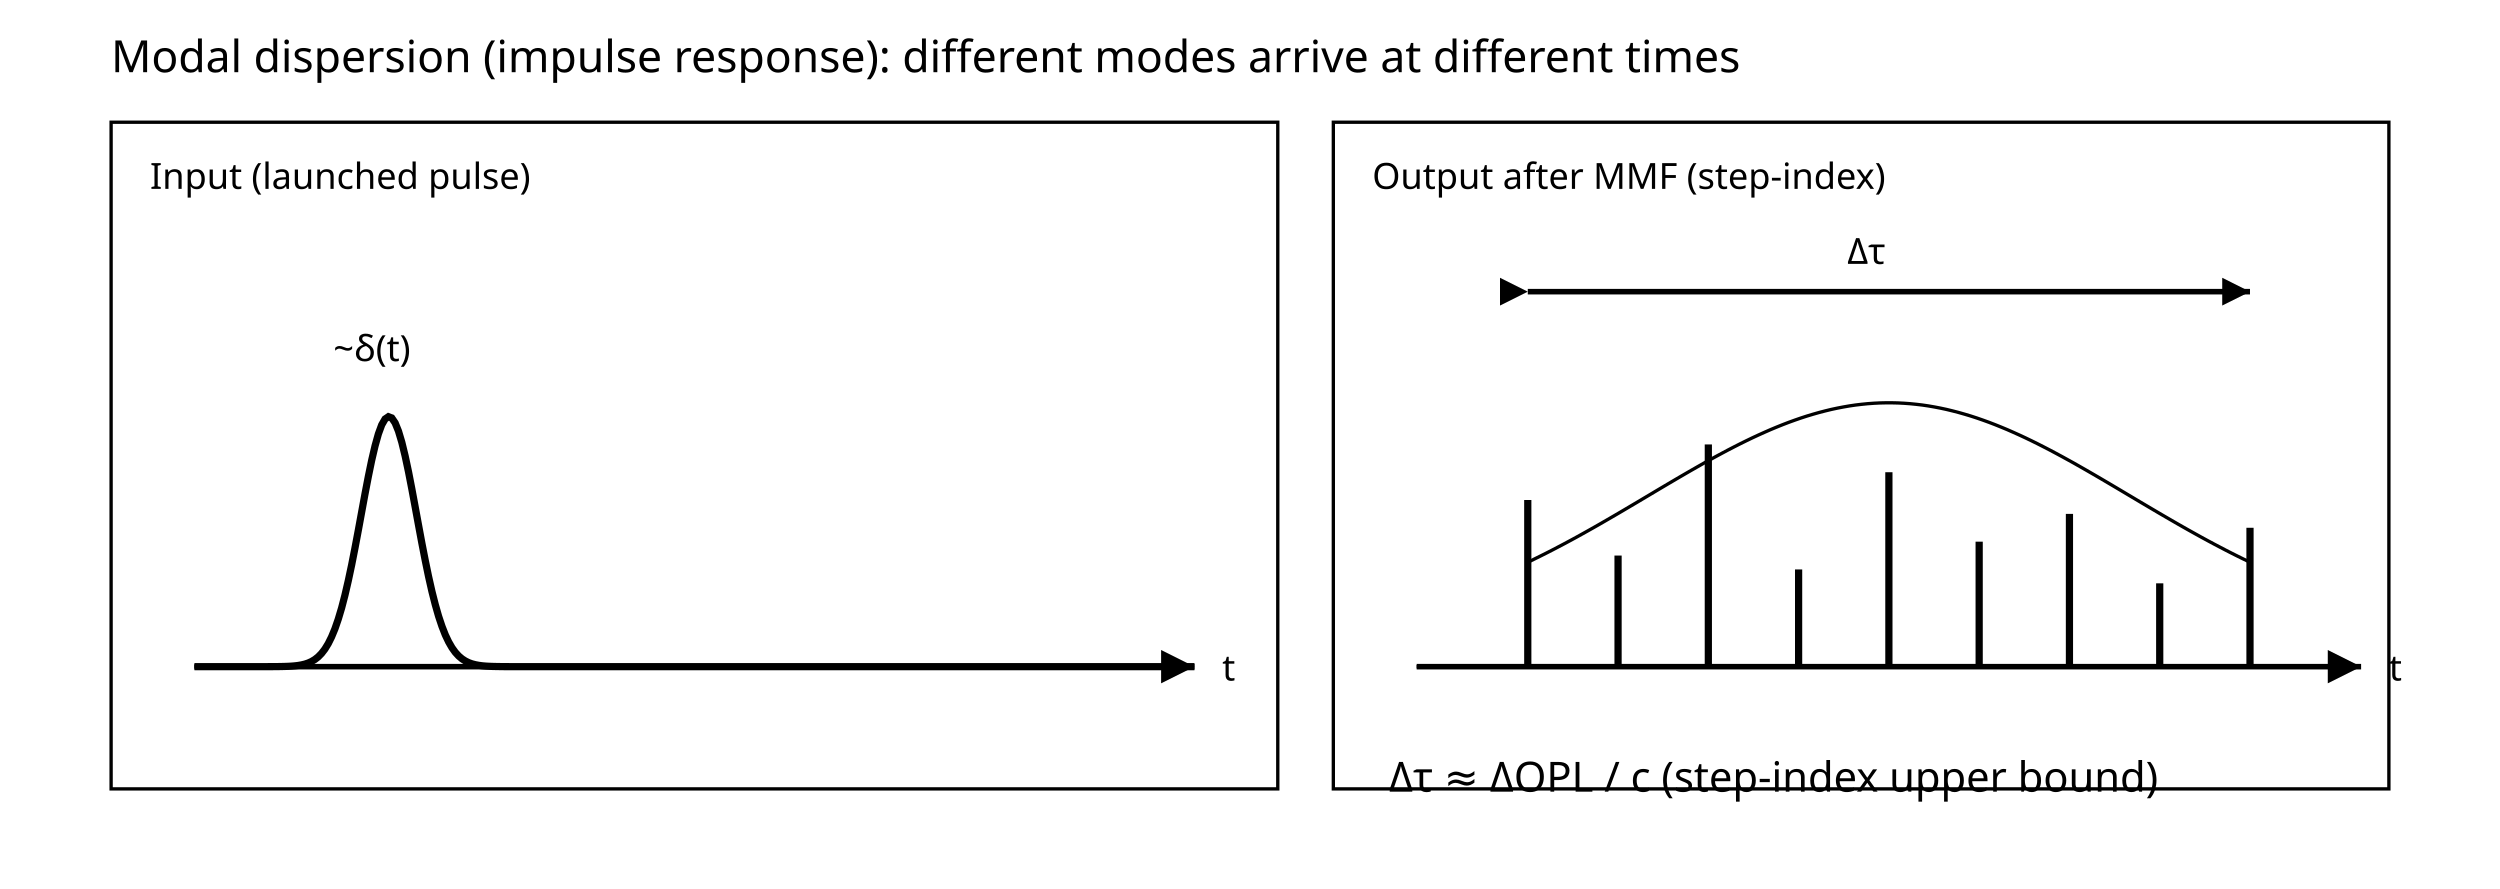
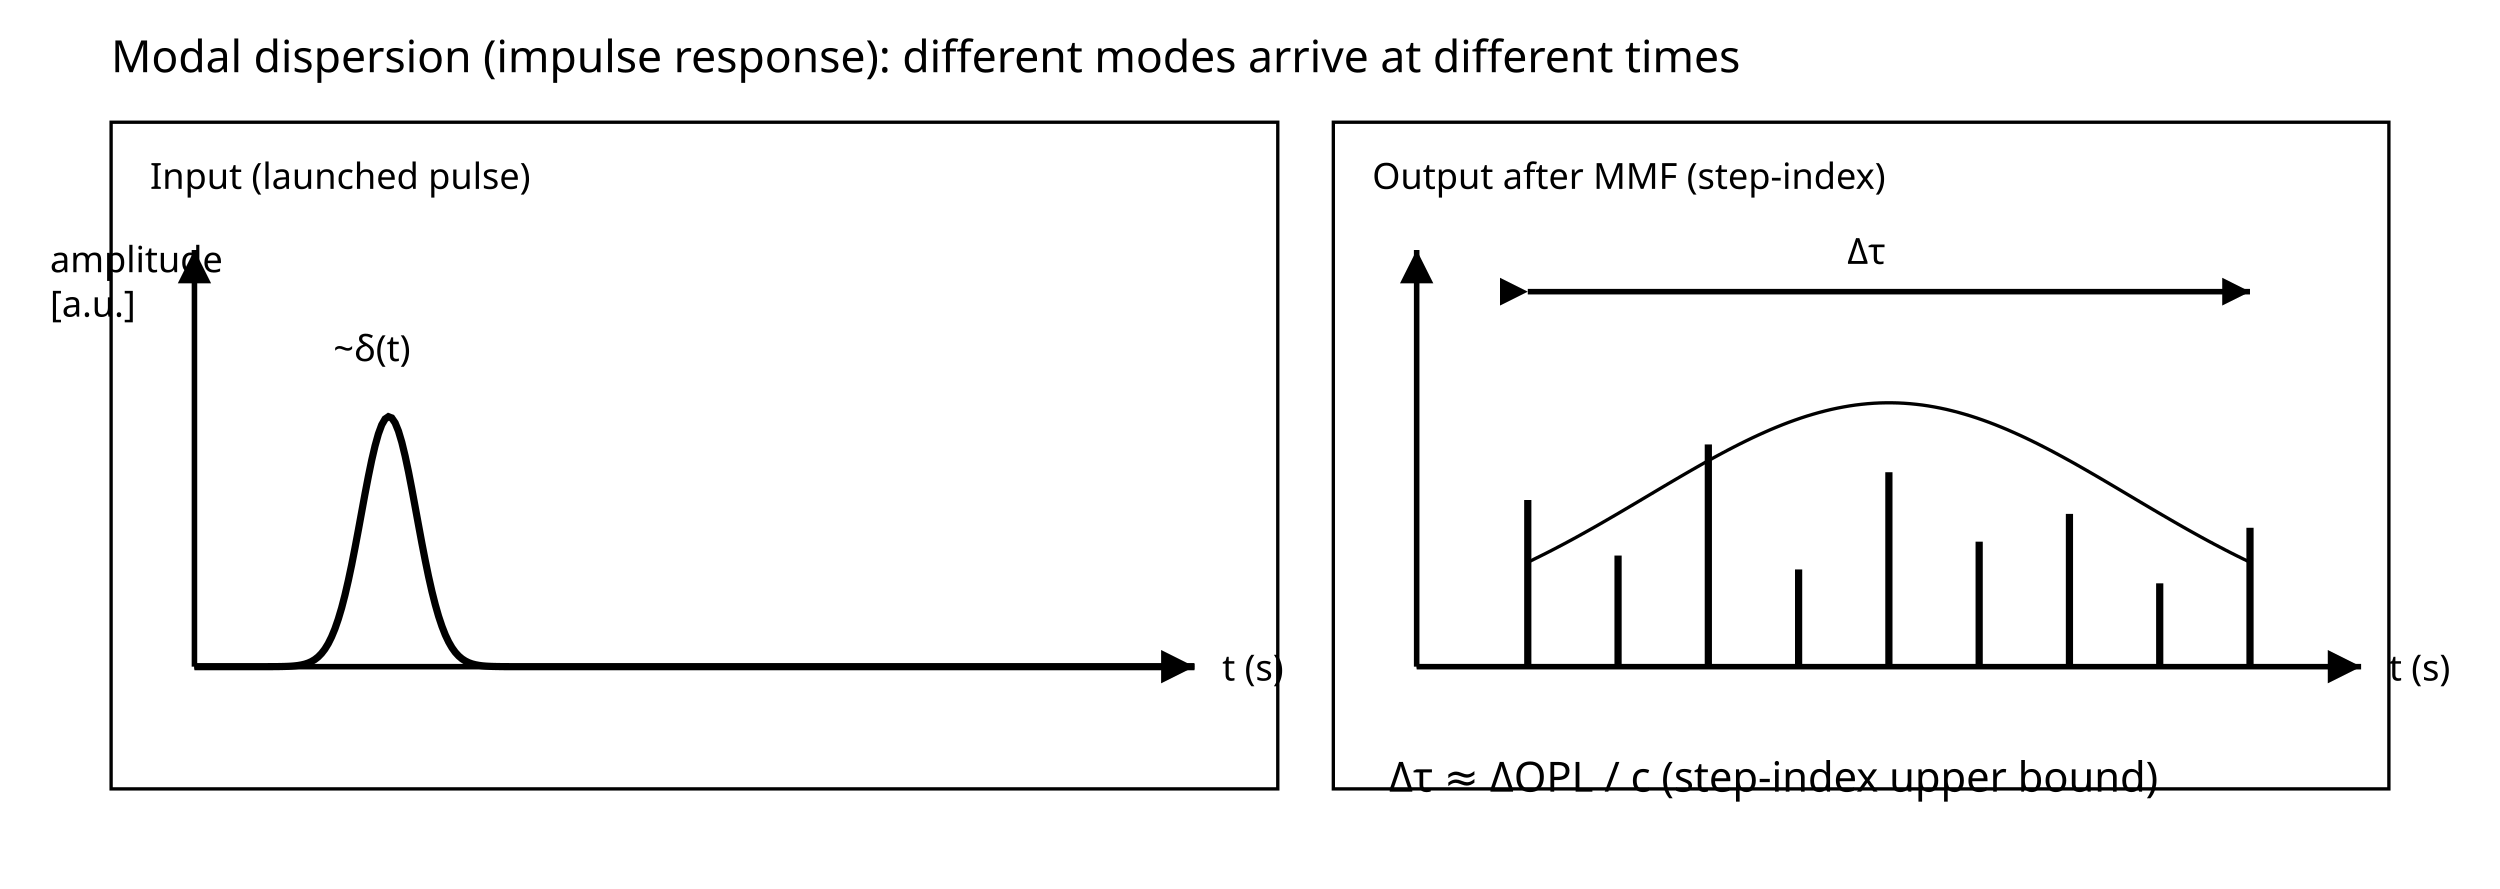
<svg xmlns="http://www.w3.org/2000/svg" width="900" height="320" viewBox="0 0 900 320">
  <defs>
    <style>
      .axis { stroke: #000; stroke-width: 2; fill: none; }
      .thin { stroke: #000; stroke-width: 1.2; fill: none; }
      .pulse { stroke: #000; stroke-width: 2.6; fill: none; }
      .dash { stroke-dasharray: 6 4; }
      .label { font-family: sans-serif; font-size: 16px; fill: #000; }
      .small { font-family: sans-serif; font-size: 13px; fill: #000; }
      .eq { font-family: sans-serif; font-size: 15px; fill: #000; }
    </style>
  </defs>
  <text class="label" x="40" y="26">Modal dispersion (impulse response): different modes arrive at different times</text>
  <rect class="thin" x="40" y="44" width="420" height="240" />
  <rect class="thin" x="480" y="44" width="380" height="240" />
  <text class="small" x="54" y="68">Input (launched pulse)</text>
  <text class="small" x="494" y="68">Output after MMF (step-index)</text>
  <line class="axis" x1="70" y1="240" x2="430" y2="240" />
+   <line class="axis" x1="70" y1="240" x2="70" y2="90" />
+   <polygon points="70,90 64,102 76,102" fill="#000" />
+   <text class="small" x="18" y="98">amplitude</text>
+   <text class="small" x="18" y="114">[a.u.]</text>
  <polygon points="430,240 418,234 418,246" fill="#000" />
-   <text class="small" x="440" y="245">t</text>
+   <text class="small" x="440" y="245">t (s)</text>
  <line class="thin dash" x1="70" y1="240" x2="430" y2="240" />
  <path class="pulse" d="M 70.00 240.00 L 71.20 240.00 L 72.41 240.00 L 73.61 240.00 L 74.82 240.00 L 76.02 240.00 L 77.22 240.00 L 78.43 240.00 L 79.63 240.00 L 80.84 240.00 L 82.04 240.00 L 83.24 240.00 L 84.45 240.00 L 85.65 240.00 L 86.86 240.00 L 88.06 240.00 L 89.26 240.00 L 90.47 240.00 L 91.67 240.00 L 92.88 240.00 L 94.08 240.00 L 95.28 240.00 L 96.49 239.99 L 97.69 239.99 L 98.90 239.98 L 100.10 239.97 L 101.30 239.95 L 102.51 239.92 L 103.71 239.88 L 104.92 239.81 L 106.12 239.71 L 107.32 239.57 L 108.53 239.36 L 109.73 239.08 L 110.94 238.68 L 112.14 238.14 L 113.34 237.42 L 114.55 236.47 L 115.75 235.24 L 116.96 233.67 L 118.16 231.71 L 119.36 229.30 L 120.57 226.38 L 121.77 222.91 L 122.98 218.87 L 124.18 214.25 L 125.38 209.07 L 126.59 203.38 L 127.79 197.28 L 129.00 190.87 L 130.20 184.32 L 131.40 177.80 L 132.61 171.51 L 133.81 165.68 L 135.02 160.51 L 136.22 156.20 L 137.42 152.94 L 138.63 150.84 L 139.83 150.01 L 141.04 150.48 L 142.24 152.23 L 143.44 155.18 L 144.65 159.22 L 145.85 164.17 L 147.06 169.84 L 148.26 176.02 L 149.46 182.49 L 150.67 189.06 L 151.87 195.52 L 153.08 201.73 L 154.28 207.54 L 155.48 212.86 L 156.69 217.64 L 157.89 221.84 L 159.10 225.47 L 160.30 228.54 L 161.51 231.09 L 162.71 233.17 L 163.91 234.84 L 165.12 236.16 L 166.32 237.18 L 167.53 237.96 L 168.73 238.55 L 169.93 238.98 L 171.14 239.29 L 172.34 239.52 L 173.55 239.68 L 174.75 239.79 L 175.95 239.86 L 177.16 239.91 L 178.36 239.94 L 179.57 239.96 L 180.77 239.98 L 181.97 239.99 L 183.18 239.99 L 184.38 240.00 L 185.59 240.00 L 186.79 240.00 L 187.99 240.00 L 189.20 240.00 L 190.40 240.00 L 191.61 240.00 L 192.81 240.00 L 194.01 240.00 L 195.22 240.00 L 196.42 240.00 L 197.63 240.00 L 198.83 240.00 L 200.03 240.00 L 201.24 240.00 L 202.44 240.00 L 203.65 240.00 L 204.85 240.00 L 206.05 240.00 L 207.26 240.00 L 208.46 240.00 L 209.67 240.00 L 210.87 240.00 L 212.07 240.00 L 213.28 240.00 L 214.48 240.00 L 215.69 240.00 L 216.89 240.00 L 218.09 240.00 L 219.30 240.00 L 220.50 240.00 L 221.71 240.00 L 222.91 240.00 L 224.11 240.00 L 225.32 240.00 L 226.52 240.00 L 227.73 240.00 L 228.93 240.00 L 230.13 240.00 L 231.34 240.00 L 232.54 240.00 L 233.75 240.00 L 234.95 240.00 L 236.15 240.00 L 237.36 240.00 L 238.56 240.00 L 239.77 240.00 L 240.97 240.00 L 242.17 240.00 L 243.38 240.00 L 244.58 240.00 L 245.79 240.00 L 246.99 240.00 L 248.19 240.00 L 249.40 240.00 L 250.60 240.00 L 251.81 240.00 L 253.01 240.00 L 254.21 240.00 L 255.42 240.00 L 256.62 240.00 L 257.83 240.00 L 259.03 240.00 L 260.23 240.00 L 261.44 240.00 L 262.64 240.00 L 263.85 240.00 L 265.05 240.00 L 266.25 240.00 L 267.46 240.00 L 268.66 240.00 L 269.87 240.00 L 271.07 240.00 L 272.27 240.00 L 273.48 240.00 L 274.68 240.00 L 275.89 240.00 L 277.09 240.00 L 278.29 240.00 L 279.50 240.00 L 280.70 240.00 L 281.91 240.00 L 283.11 240.00 L 284.31 240.00 L 285.52 240.00 L 286.72 240.00 L 287.93 240.00 L 289.13 240.00 L 290.33 240.00 L 291.54 240.00 L 292.74 240.00 L 293.95 240.00 L 295.15 240.00 L 296.35 240.00 L 297.56 240.00 L 298.76 240.00 L 299.97 240.00 L 301.17 240.00 L 302.37 240.00 L 303.58 240.00 L 304.78 240.00 L 305.99 240.00 L 307.19 240.00 L 308.39 240.00 L 309.60 240.00 L 310.80 240.00 L 312.01 240.00 L 313.21 240.00 L 314.41 240.00 L 315.62 240.00 L 316.82 240.00 L 318.03 240.00 L 319.23 240.00 L 320.43 240.00 L 321.64 240.00 L 322.84 240.00 L 324.05 240.00 L 325.25 240.00 L 326.45 240.00 L 327.66 240.00 L 328.86 240.00 L 330.07 240.00 L 331.27 240.00 L 332.47 240.00 L 333.68 240.00 L 334.88 240.00 L 336.09 240.00 L 337.29 240.00 L 338.49 240.00 L 339.70 240.00 L 340.90 240.00 L 342.11 240.00 L 343.31 240.00 L 344.52 240.00 L 345.72 240.00 L 346.92 240.00 L 348.13 240.00 L 349.33 240.00 L 350.54 240.00 L 351.74 240.00 L 352.94 240.00 L 354.15 240.00 L 355.35 240.00 L 356.56 240.00 L 357.76 240.00 L 358.96 240.00 L 360.17 240.00 L 361.37 240.00 L 362.58 240.00 L 363.78 240.00 L 364.98 240.00 L 366.19 240.00 L 367.39 240.00 L 368.60 240.00 L 369.80 240.00 L 371.00 240.00 L 372.21 240.00 L 373.41 240.00 L 374.62 240.00 L 375.82 240.00 L 377.02 240.00 L 378.23 240.00 L 379.43 240.00 L 380.64 240.00 L 381.84 240.00 L 383.04 240.00 L 384.25 240.00 L 385.45 240.00 L 386.66 240.00 L 387.86 240.00 L 389.06 240.00 L 390.27 240.00 L 391.47 240.00 L 392.68 240.00 L 393.88 240.00 L 395.08 240.00 L 396.29 240.00 L 397.49 240.00 L 398.70 240.00 L 399.90 240.00 L 401.10 240.00 L 402.31 240.00 L 403.51 240.00 L 404.72 240.00 L 405.92 240.00 L 407.12 240.00 L 408.33 240.00 L 409.53 240.00 L 410.74 240.00 L 411.94 240.00 L 413.14 240.00 L 414.35 240.00 L 415.55 240.00 L 416.76 240.00 L 417.96 240.00 L 419.16 240.00 L 420.37 240.00 L 421.57 240.00 L 422.78 240.00 L 423.98 240.00 L 425.18 240.00 L 426.39 240.00 L 427.59 240.00 L 428.80 240.00 L 430.00 240.00" />
  <text class="small" x="120" y="130">~δ(t)</text>
  <line class="axis" x1="510" y1="240" x2="850" y2="240" />
+   <line class="axis" x1="510" y1="240" x2="510" y2="90" />
+   <polygon points="510,90 504,102 516,102" fill="#000" />
  <polygon points="850,240 838,234 838,246" fill="#000" />
-   <text class="small" x="860" y="245">t</text>
+   <text class="small" x="860" y="245">t (s)</text>
  <line class="thin dash" x1="510" y1="240" x2="850" y2="240" />
  <line class="pulse" x1="550.0" y1="240" x2="550.0" y2="180" />
  <line class="pulse" x1="582.5" y1="240" x2="582.5" y2="200" />
  <line class="pulse" x1="615.0" y1="240" x2="615.0" y2="160" />
  <line class="pulse" x1="647.5" y1="240" x2="647.5" y2="205" />
  <line class="pulse" x1="680.0" y1="240" x2="680.0" y2="170" />
  <line class="pulse" x1="712.5" y1="240" x2="712.5" y2="195" />
  <line class="pulse" x1="745.0" y1="240" x2="745.0" y2="185" />
  <line class="pulse" x1="777.5" y1="240" x2="777.5" y2="210" />
  <line class="pulse" x1="810.0" y1="240" x2="810.0" y2="190" />
  <path class="thin" d="M 550.00 202.40 L 552.18 201.35 L 554.37 200.27 L 556.55 199.18 L 558.74 198.06 L 560.92 196.92 L 563.11 195.77 L 565.29 194.60 L 567.48 193.41 L 569.66 192.20 L 571.85 190.98 L 574.03 189.75 L 576.22 188.50 L 578.40 187.24 L 580.59 185.97 L 582.77 184.70 L 584.96 183.41 L 587.14 182.12 L 589.33 180.83 L 591.51 179.53 L 593.70 178.23 L 595.88 176.93 L 598.07 175.63 L 600.25 174.34 L 602.44 173.05 L 604.62 171.77 L 606.81 170.50 L 608.99 169.24 L 611.18 167.99 L 613.36 166.75 L 615.55 165.54 L 617.73 164.34 L 619.92 163.16 L 622.10 162.00 L 624.29 160.87 L 626.47 159.76 L 628.66 158.68 L 630.84 157.63 L 633.03 156.61 L 635.21 155.63 L 637.39 154.67 L 639.58 153.76 L 641.76 152.88 L 643.95 152.04 L 646.13 151.25 L 648.32 150.49 L 650.50 149.78 L 652.69 149.12 L 654.87 148.50 L 657.06 147.93 L 659.24 147.40 L 661.43 146.93 L 663.61 146.51 L 665.80 146.13 L 667.98 145.81 L 670.17 145.55 L 672.35 145.33 L 674.54 145.17 L 676.72 145.06 L 678.91 145.01 L 681.09 145.01 L 683.28 145.06 L 685.46 145.17 L 687.65 145.33 L 689.83 145.55 L 692.02 145.81 L 694.20 146.13 L 696.39 146.51 L 698.57 146.93 L 700.76 147.40 L 702.94 147.93 L 705.13 148.50 L 707.31 149.12 L 709.50 149.78 L 711.68 150.49 L 713.87 151.25 L 716.05 152.04 L 718.24 152.88 L 720.42 153.76 L 722.61 154.67 L 724.79 155.63 L 726.97 156.61 L 729.16 157.63 L 731.34 158.68 L 733.53 159.76 L 735.71 160.87 L 737.90 162.00 L 740.08 163.16 L 742.27 164.34 L 744.45 165.54 L 746.64 166.75 L 748.82 167.99 L 751.01 169.24 L 753.19 170.50 L 755.38 171.77 L 757.56 173.05 L 759.75 174.34 L 761.93 175.63 L 764.12 176.93 L 766.30 178.23 L 768.49 179.53 L 770.67 180.83 L 772.86 182.12 L 775.04 183.41 L 777.23 184.70 L 779.41 185.97 L 781.60 187.24 L 783.78 188.50 L 785.97 189.75 L 788.15 190.98 L 790.34 192.20 L 792.52 193.41 L 794.71 194.60 L 796.89 195.77 L 799.08 196.92 L 801.26 198.06 L 803.45 199.18 L 805.63 200.27 L 807.82 201.35 L 810.00 202.40" />
  <line class="axis" x1="550" y1="105" x2="810" y2="105" />
  <polygon points="810,105 800,100 800,110" fill="#000" />
  <polygon points="550,105 560,100 560,110" fill="#000" transform="rotate(180 550 105)" />
  <text class="small" x="665.0" y="95">Δτ</text>
  <text class="eq" x="500" y="285">Δτ ≈ ΔOPL / c   (step-index upper bound)</text>
</svg>
